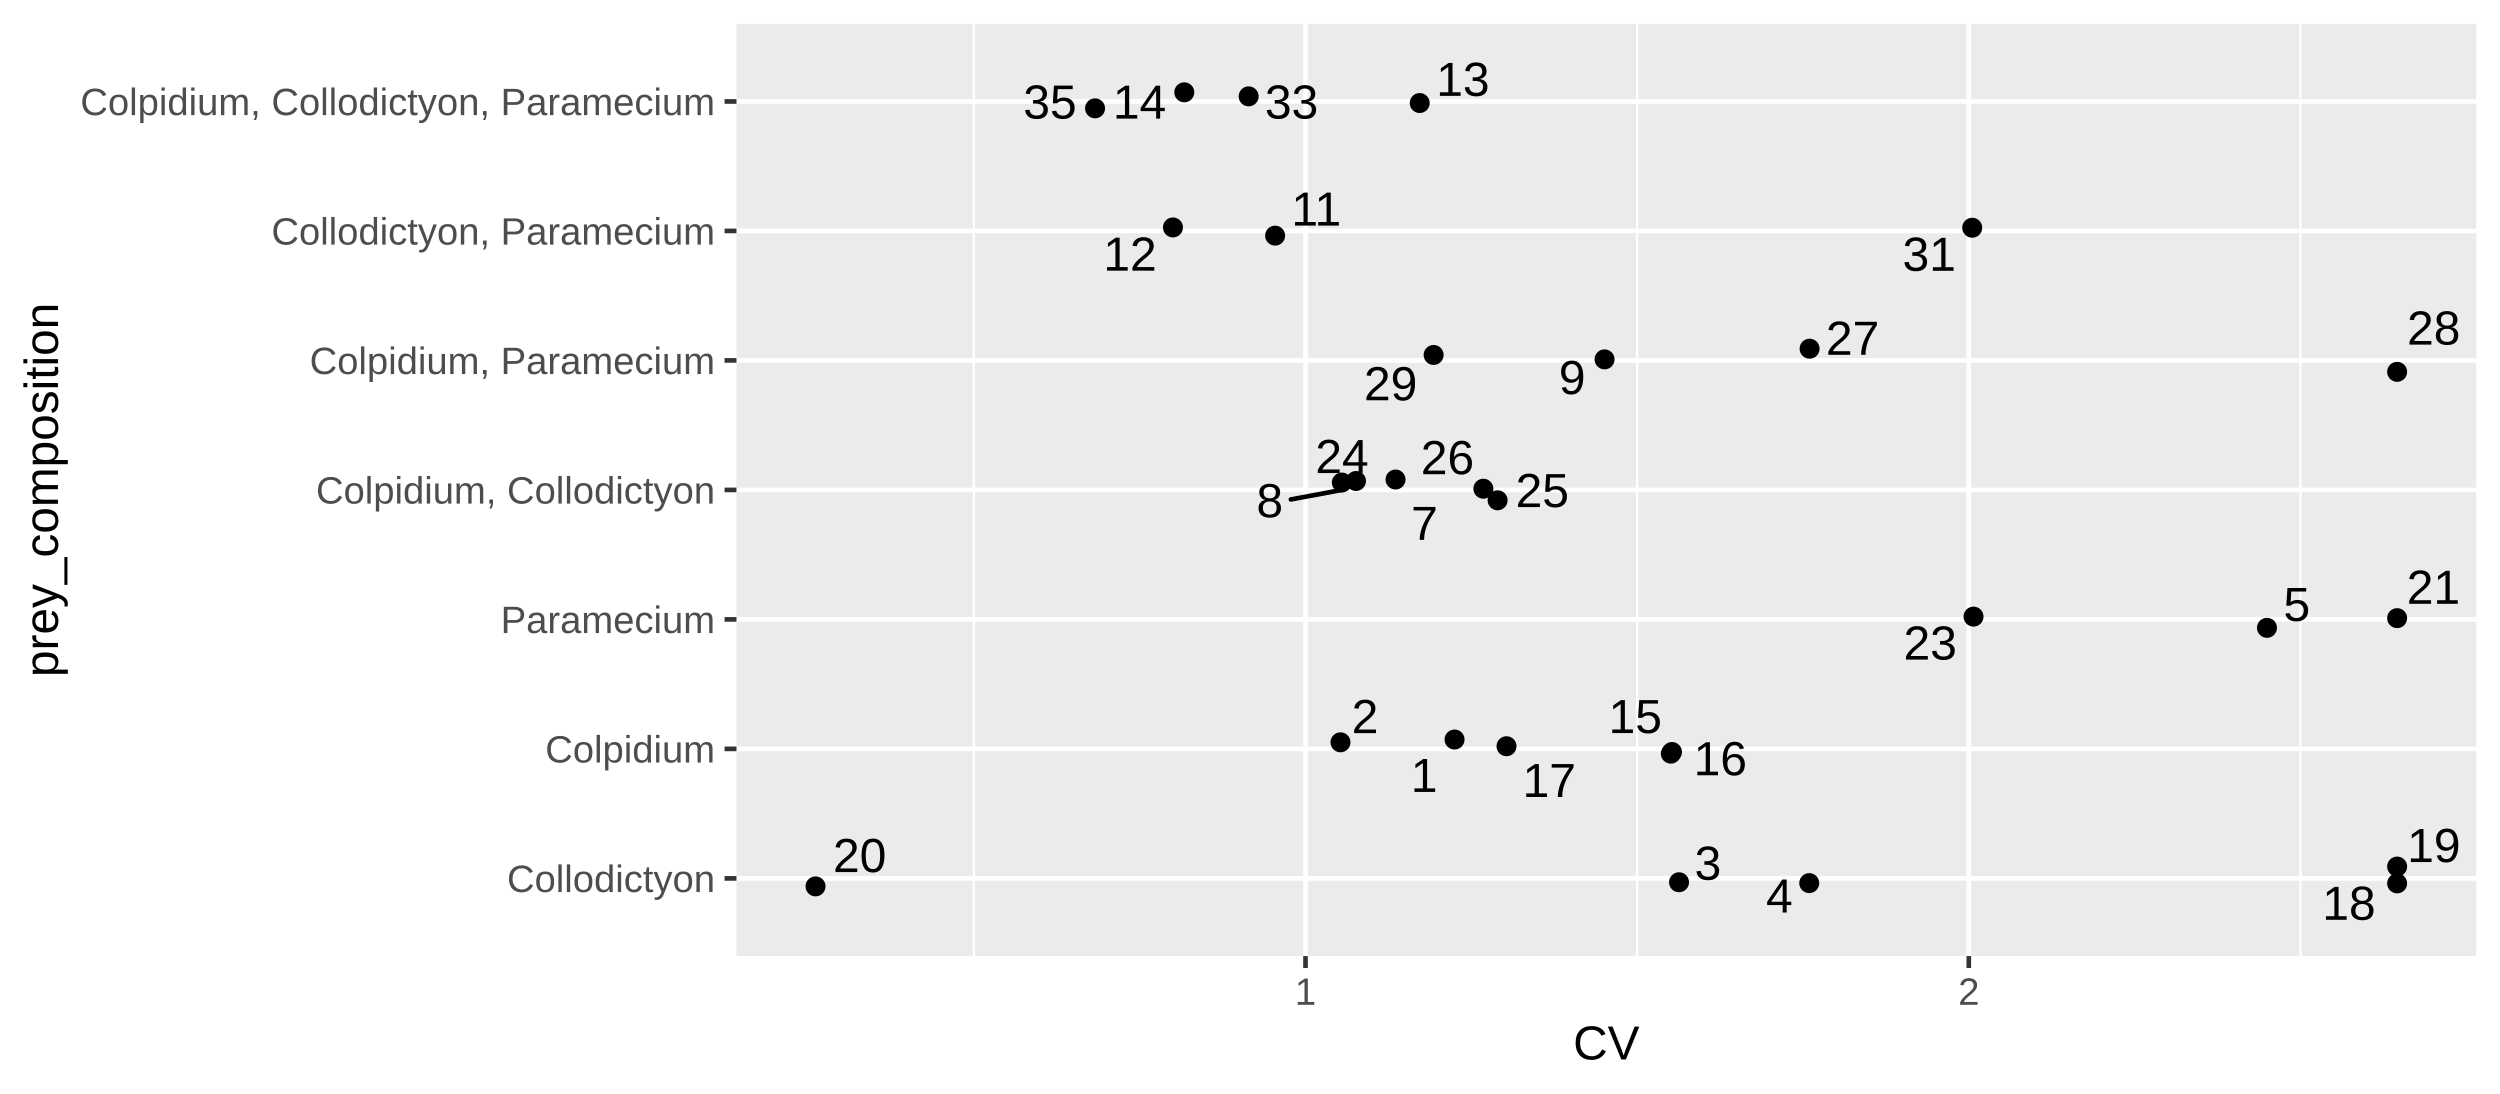
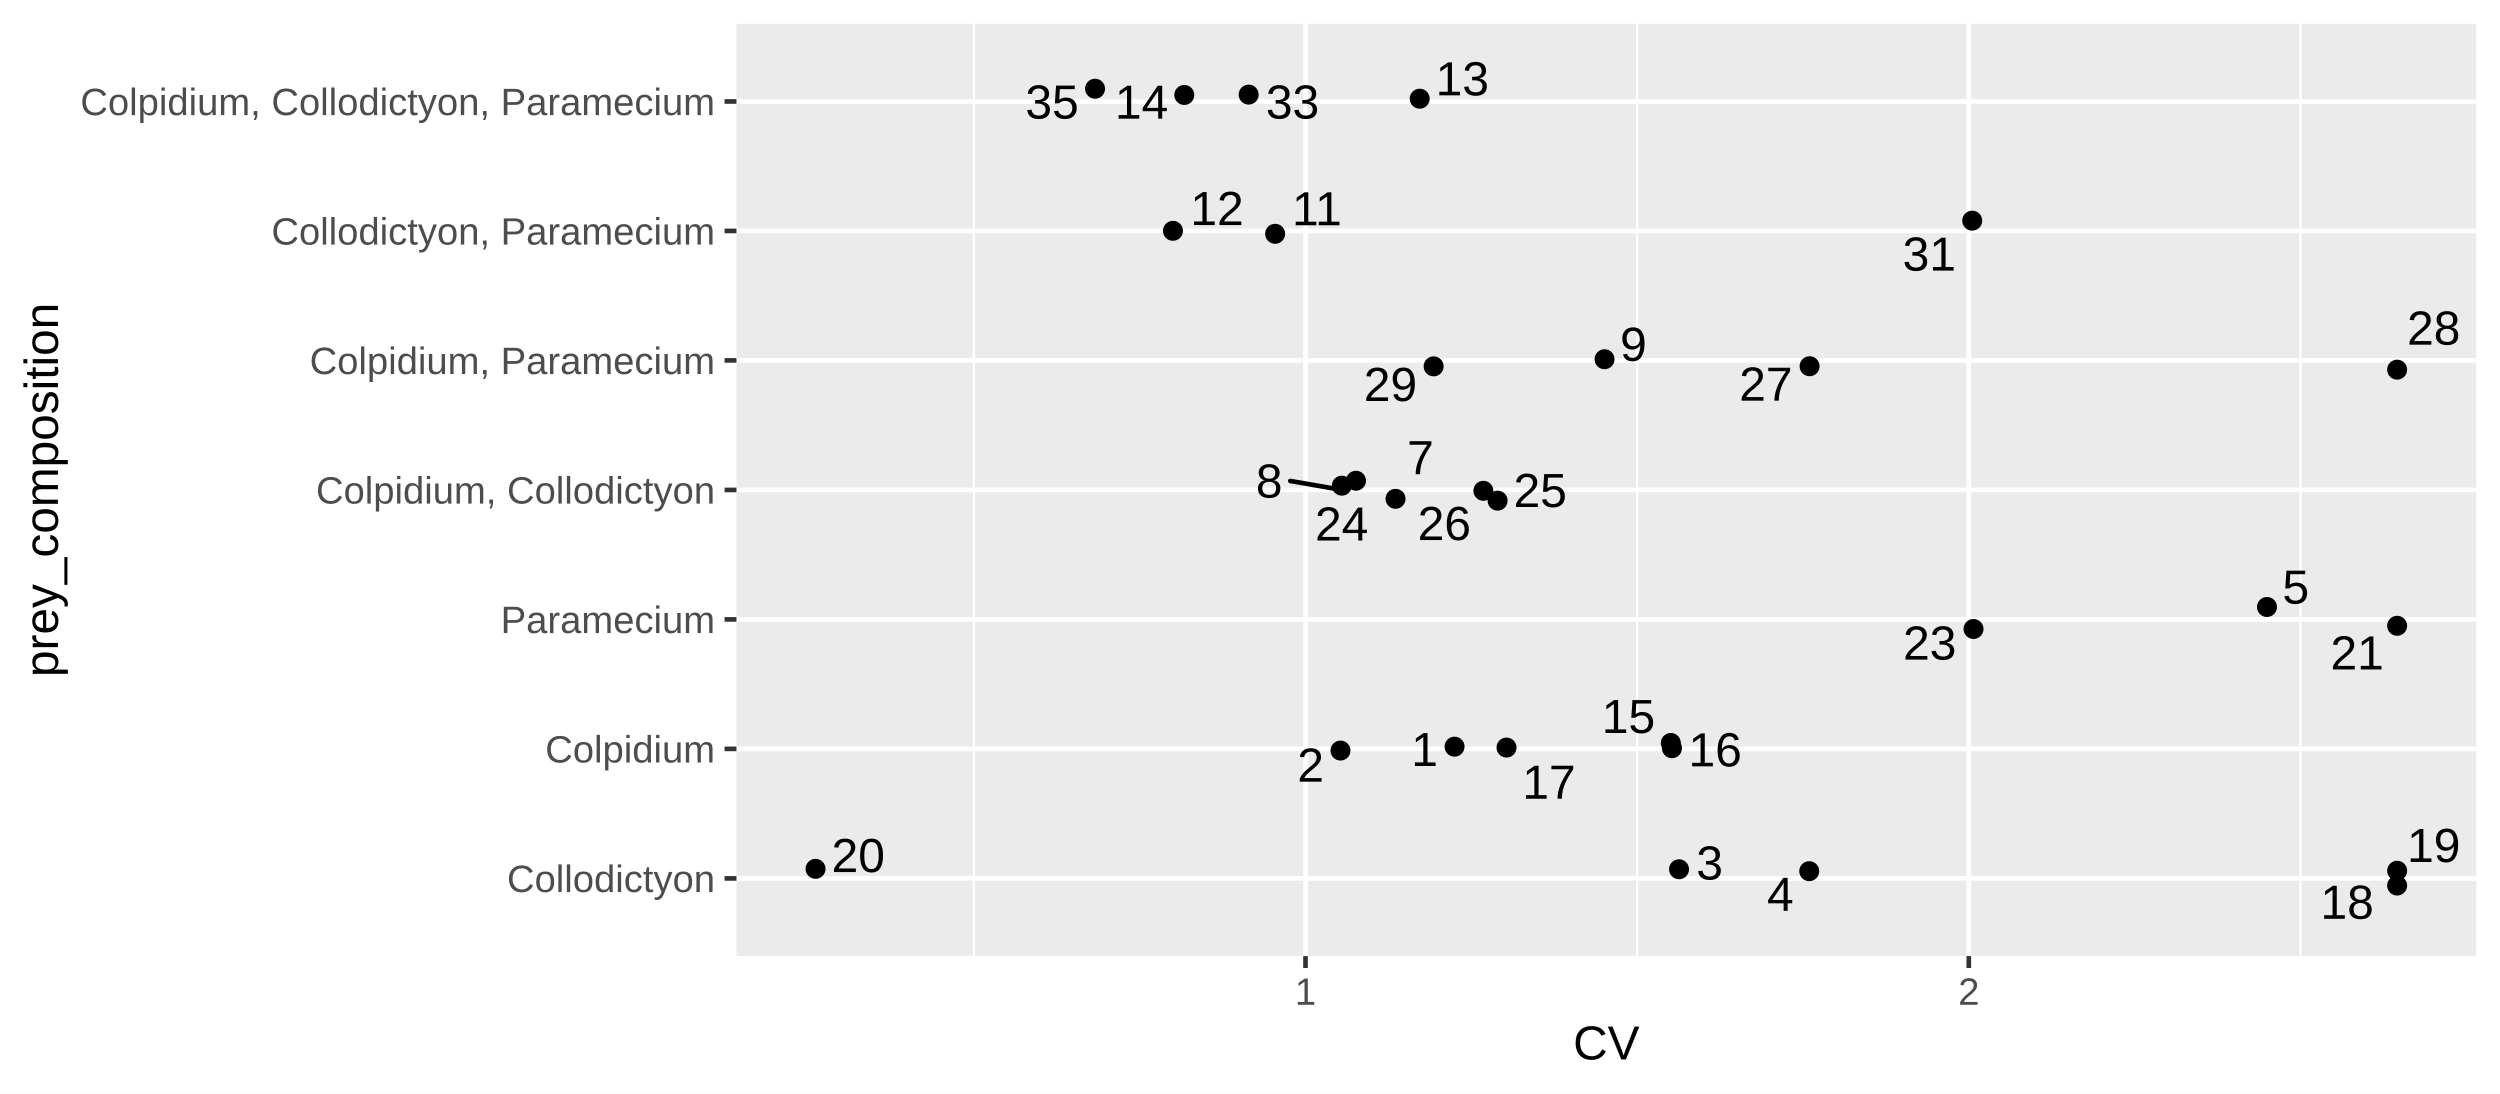
<svg xmlns="http://www.w3.org/2000/svg" viewBox="0 0 576.00 252.00">
  <defs>
    <style type="text/css">
    line, polyline, polygon, path, rect, circle {
      fill: none;
      stroke: #000000;
      stroke-linecap: round;
      stroke-linejoin: round;
      stroke-miterlimit: 10.00;
    }
  </style>
  </defs>
  <rect width="100%" height="100%" style="stroke: none; fill: #FFFFFF;" />
  <rect x="0.00" y="0.00" width="576.00" height="252.00" style="stroke-width: 1.07; stroke: none;" />
  <defs>
    <clipPath id="cpMTY5LjY4fDU3MC41MnwyMjAuMjh8NS40OA==">
      <rect x="169.68" y="5.48" width="400.84" height="214.80" />
    </clipPath>
  </defs>
  <rect x="169.68" y="5.48" width="400.84" height="214.80" style="stroke-width: 1.07; stroke: none; fill: #EBEBEB;" clip-path="url(#cpMTY5LjY4fDU3MC41MnwyMjAuMjh8NS40OA==)" />
  <polyline points="224.38,220.28 224.38,5.48 " style="stroke-width: 0.53; stroke: #FFFFFF; stroke-linecap: butt;" clip-path="url(#cpMTY5LjY4fDU3MC41MnwyMjAuMjh8NS40OA==)" />
  <polyline points="377.20,220.28 377.20,5.48 " style="stroke-width: 0.53; stroke: #FFFFFF; stroke-linecap: butt;" clip-path="url(#cpMTY5LjY4fDU3MC41MnwyMjAuMjh8NS40OA==)" />
  <polyline points="530.03,220.28 530.03,5.48 " style="stroke-width: 0.53; stroke: #FFFFFF; stroke-linecap: butt;" clip-path="url(#cpMTY5LjY4fDU3MC41MnwyMjAuMjh8NS40OA==)" />
  <polyline points="169.68,202.38 570.52,202.38 " style="stroke-width: 1.07; stroke: #FFFFFF; stroke-linecap: butt;" clip-path="url(#cpMTY5LjY4fDU3MC41MnwyMjAuMjh8NS40OA==)" />
  <polyline points="169.68,172.54 570.52,172.54 " style="stroke-width: 1.07; stroke: #FFFFFF; stroke-linecap: butt;" clip-path="url(#cpMTY5LjY4fDU3MC41MnwyMjAuMjh8NS40OA==)" />
  <polyline points="169.68,142.71 570.52,142.71 " style="stroke-width: 1.07; stroke: #FFFFFF; stroke-linecap: butt;" clip-path="url(#cpMTY5LjY4fDU3MC41MnwyMjAuMjh8NS40OA==)" />
  <polyline points="169.68,112.88 570.52,112.88 " style="stroke-width: 1.07; stroke: #FFFFFF; stroke-linecap: butt;" clip-path="url(#cpMTY5LjY4fDU3MC41MnwyMjAuMjh8NS40OA==)" />
  <polyline points="169.68,83.04 570.52,83.04 " style="stroke-width: 1.07; stroke: #FFFFFF; stroke-linecap: butt;" clip-path="url(#cpMTY5LjY4fDU3MC41MnwyMjAuMjh8NS40OA==)" />
  <polyline points="169.68,53.21 570.52,53.21 " style="stroke-width: 1.07; stroke: #FFFFFF; stroke-linecap: butt;" clip-path="url(#cpMTY5LjY4fDU3MC41MnwyMjAuMjh8NS40OA==)" />
  <polyline points="169.68,23.38 570.52,23.38 " style="stroke-width: 1.07; stroke: #FFFFFF; stroke-linecap: butt;" clip-path="url(#cpMTY5LjY4fDU3MC41MnwyMjAuMjh8NS40OA==)" />
  <polyline points="300.79,220.28 300.79,5.48 " style="stroke-width: 1.07; stroke: #FFFFFF; stroke-linecap: butt;" clip-path="url(#cpMTY5LjY4fDU3MC41MnwyMjAuMjh8NS40OA==)" />
  <polyline points="453.61,220.28 453.61,5.48 " style="stroke-width: 1.07; stroke: #FFFFFF; stroke-linecap: butt;" clip-path="url(#cpMTY5LjY4fDU3MC41MnwyMjAuMjh8NS40OA==)" />
-   <circle cx="335.13" cy="170.39" r="1.95" style="stroke-width: 0.71; fill: #000000;" clip-path="url(#cpMTY5LjY4fDU3MC41MnwyMjAuMjh8NS40OA==)" />
-   <circle cx="308.85" cy="171.03" r="1.95" style="stroke-width: 0.71; fill: #000000;" clip-path="url(#cpMTY5LjY4fDU3MC41MnwyMjAuMjh8NS40OA==)" />
-   <circle cx="386.85" cy="203.27" r="1.95" style="stroke-width: 0.71; fill: #000000;" clip-path="url(#cpMTY5LjY4fDU3MC41MnwyMjAuMjh8NS40OA==)" />
-   <circle cx="416.85" cy="203.47" r="1.95" style="stroke-width: 0.71; fill: #000000;" clip-path="url(#cpMTY5LjY4fDU3MC41MnwyMjAuMjh8NS40OA==)" />
-   <circle cx="522.31" cy="144.65" r="1.95" style="stroke-width: 0.71; fill: #000000;" clip-path="url(#cpMTY5LjY4fDU3MC41MnwyMjAuMjh8NS40OA==)" />
-   <circle cx="321.53" cy="110.48" r="1.95" style="stroke-width: 0.71; fill: #000000;" clip-path="url(#cpMTY5LjY4fDU3MC41MnwyMjAuMjh8NS40OA==)" />
-   <circle cx="309.16" cy="111.17" r="1.95" style="stroke-width: 0.71; fill: #000000;" clip-path="url(#cpMTY5LjY4fDU3MC41MnwyMjAuMjh8NS40OA==)" />
-   <circle cx="369.69" cy="82.80" r="1.95" style="stroke-width: 0.71; fill: #000000;" clip-path="url(#cpMTY5LjY4fDU3MC41MnwyMjAuMjh8NS40OA==)" />
-   <circle cx="293.79" cy="54.29" r="1.95" style="stroke-width: 0.71; fill: #000000;" clip-path="url(#cpMTY5LjY4fDU3MC41MnwyMjAuMjh8NS40OA==)" />
-   <circle cx="270.25" cy="52.40" r="1.95" style="stroke-width: 0.71; fill: #000000;" clip-path="url(#cpMTY5LjY4fDU3MC41MnwyMjAuMjh8NS40OA==)" />
-   <circle cx="327.10" cy="23.74" r="1.95" style="stroke-width: 0.71; fill: #000000;" clip-path="url(#cpMTY5LjY4fDU3MC41MnwyMjAuMjh8NS40OA==)" />
-   <circle cx="272.86" cy="21.27" r="1.95" style="stroke-width: 0.71; fill: #000000;" clip-path="url(#cpMTY5LjY4fDU3MC41MnwyMjAuMjh8NS40OA==)" />
-   <circle cx="384.96" cy="173.64" r="1.95" style="stroke-width: 0.71; fill: #000000;" clip-path="url(#cpMTY5LjY4fDU3MC41MnwyMjAuMjh8NS40OA==)" />
-   <circle cx="385.22" cy="173.26" r="1.95" style="stroke-width: 0.71; fill: #000000;" clip-path="url(#cpMTY5LjY4fDU3MC41MnwyMjAuMjh8NS40OA==)" />
-   <circle cx="347.10" cy="171.93" r="1.95" style="stroke-width: 0.71; fill: #000000;" clip-path="url(#cpMTY5LjY4fDU3MC41MnwyMjAuMjh8NS40OA==)" />
-   <circle cx="552.30" cy="203.53" r="1.95" style="stroke-width: 0.71; fill: #000000;" clip-path="url(#cpMTY5LjY4fDU3MC41MnwyMjAuMjh8NS40OA==)" />
-   <circle cx="552.30" cy="199.66" r="1.95" style="stroke-width: 0.71; fill: #000000;" clip-path="url(#cpMTY5LjY4fDU3MC41MnwyMjAuMjh8NS40OA==)" />
-   <circle cx="187.90" cy="204.22" r="1.95" style="stroke-width: 0.71; fill: #000000;" clip-path="url(#cpMTY5LjY4fDU3MC41MnwyMjAuMjh8NS40OA==)" />
-   <circle cx="552.30" cy="142.42" r="1.95" style="stroke-width: 0.71; fill: #000000;" clip-path="url(#cpMTY5LjY4fDU3MC41MnwyMjAuMjh8NS40OA==)" />
-   <circle cx="454.70" cy="142.07" r="1.95" style="stroke-width: 0.71; fill: #000000;" clip-path="url(#cpMTY5LjY4fDU3MC41MnwyMjAuMjh8NS40OA==)" />
-   <circle cx="312.42" cy="110.82" r="1.95" style="stroke-width: 0.71; fill: #000000;" clip-path="url(#cpMTY5LjY4fDU3MC41MnwyMjAuMjh8NS40OA==)" />
-   <circle cx="345.05" cy="115.27" r="1.95" style="stroke-width: 0.71; fill: #000000;" clip-path="url(#cpMTY5LjY4fDU3MC41MnwyMjAuMjh8NS40OA==)" />
-   <circle cx="341.77" cy="112.60" r="1.95" style="stroke-width: 0.71; fill: #000000;" clip-path="url(#cpMTY5LjY4fDU3MC41MnwyMjAuMjh8NS40OA==)" />
-   <circle cx="416.93" cy="80.34" r="1.95" style="stroke-width: 0.71; fill: #000000;" clip-path="url(#cpMTY5LjY4fDU3MC41MnwyMjAuMjh8NS40OA==)" />
-   <circle cx="552.30" cy="85.67" r="1.95" style="stroke-width: 0.71; fill: #000000;" clip-path="url(#cpMTY5LjY4fDU3MC41MnwyMjAuMjh8NS40OA==)" />
-   <circle cx="330.31" cy="81.78" r="1.95" style="stroke-width: 0.71; fill: #000000;" clip-path="url(#cpMTY5LjY4fDU3MC41MnwyMjAuMjh8NS40OA==)" />
-   <circle cx="454.40" cy="52.47" r="1.95" style="stroke-width: 0.71; fill: #000000;" clip-path="url(#cpMTY5LjY4fDU3MC41MnwyMjAuMjh8NS40OA==)" />
-   <circle cx="287.69" cy="22.20" r="1.95" style="stroke-width: 0.71; fill: #000000;" clip-path="url(#cpMTY5LjY4fDU3MC41MnwyMjAuMjh8NS40OA==)" />
-   <circle cx="252.30" cy="24.96" r="1.95" style="stroke-width: 0.71; fill: #000000;" clip-path="url(#cpMTY5LjY4fDU3MC41MnwyMjAuMjh8NS40OA==)" />
+   <circle cx="335.13" cy="172.03" r="1.95" style="stroke-width: 0.71; fill: #000000;" clip-path="url(#cpMTY5LjY4fDU3MC41MnwyMjAuMjh8NS40OA==)" />
+   <circle cx="308.85" cy="172.93" r="1.95" style="stroke-width: 0.71; fill: #000000;" clip-path="url(#cpMTY5LjY4fDU3MC41MnwyMjAuMjh8NS40OA==)" />
+   <circle cx="386.85" cy="200.28" r="1.95" style="stroke-width: 0.71; fill: #000000;" clip-path="url(#cpMTY5LjY4fDU3MC41MnwyMjAuMjh8NS40OA==)" />
+   <circle cx="416.85" cy="200.72" r="1.95" style="stroke-width: 0.71; fill: #000000;" clip-path="url(#cpMTY5LjY4fDU3MC41MnwyMjAuMjh8NS40OA==)" />
+   <circle cx="522.31" cy="139.85" r="1.95" style="stroke-width: 0.71; fill: #000000;" clip-path="url(#cpMTY5LjY4fDU3MC41MnwyMjAuMjh8NS40OA==)" />
+   <circle cx="321.53" cy="114.92" r="1.95" style="stroke-width: 0.71; fill: #000000;" clip-path="url(#cpMTY5LjY4fDU3MC41MnwyMjAuMjh8NS40OA==)" />
+   <circle cx="309.16" cy="111.90" r="1.95" style="stroke-width: 0.71; fill: #000000;" clip-path="url(#cpMTY5LjY4fDU3MC41MnwyMjAuMjh8NS40OA==)" />
+   <circle cx="369.69" cy="82.77" r="1.95" style="stroke-width: 0.71; fill: #000000;" clip-path="url(#cpMTY5LjY4fDU3MC41MnwyMjAuMjh8NS40OA==)" />
+   <circle cx="293.79" cy="53.87" r="1.95" style="stroke-width: 0.71; fill: #000000;" clip-path="url(#cpMTY5LjY4fDU3MC41MnwyMjAuMjh8NS40OA==)" />
+   <circle cx="270.25" cy="53.18" r="1.95" style="stroke-width: 0.71; fill: #000000;" clip-path="url(#cpMTY5LjY4fDU3MC41MnwyMjAuMjh8NS40OA==)" />
+   <circle cx="327.10" cy="22.74" r="1.95" style="stroke-width: 0.71; fill: #000000;" clip-path="url(#cpMTY5LjY4fDU3MC41MnwyMjAuMjh8NS40OA==)" />
+   <circle cx="272.86" cy="21.88" r="1.95" style="stroke-width: 0.71; fill: #000000;" clip-path="url(#cpMTY5LjY4fDU3MC41MnwyMjAuMjh8NS40OA==)" />
+   <circle cx="384.96" cy="171.18" r="1.95" style="stroke-width: 0.71; fill: #000000;" clip-path="url(#cpMTY5LjY4fDU3MC41MnwyMjAuMjh8NS40OA==)" />
+   <circle cx="385.22" cy="172.39" r="1.95" style="stroke-width: 0.71; fill: #000000;" clip-path="url(#cpMTY5LjY4fDU3MC41MnwyMjAuMjh8NS40OA==)" />
+   <circle cx="347.10" cy="172.24" r="1.95" style="stroke-width: 0.71; fill: #000000;" clip-path="url(#cpMTY5LjY4fDU3MC41MnwyMjAuMjh8NS40OA==)" />
+   <circle cx="552.30" cy="200.62" r="1.95" style="stroke-width: 0.71; fill: #000000;" clip-path="url(#cpMTY5LjY4fDU3MC41MnwyMjAuMjh8NS40OA==)" />
+   <circle cx="552.30" cy="204.03" r="1.95" style="stroke-width: 0.71; fill: #000000;" clip-path="url(#cpMTY5LjY4fDU3MC41MnwyMjAuMjh8NS40OA==)" />
+   <circle cx="187.90" cy="200.18" r="1.95" style="stroke-width: 0.71; fill: #000000;" clip-path="url(#cpMTY5LjY4fDU3MC41MnwyMjAuMjh8NS40OA==)" />
+   <circle cx="552.30" cy="144.18" r="1.95" style="stroke-width: 0.71; fill: #000000;" clip-path="url(#cpMTY5LjY4fDU3MC41MnwyMjAuMjh8NS40OA==)" />
+   <circle cx="454.70" cy="144.92" r="1.95" style="stroke-width: 0.71; fill: #000000;" clip-path="url(#cpMTY5LjY4fDU3MC41MnwyMjAuMjh8NS40OA==)" />
+   <circle cx="312.42" cy="110.76" r="1.95" style="stroke-width: 0.71; fill: #000000;" clip-path="url(#cpMTY5LjY4fDU3MC41MnwyMjAuMjh8NS40OA==)" />
+   <circle cx="345.05" cy="115.35" r="1.95" style="stroke-width: 0.71; fill: #000000;" clip-path="url(#cpMTY5LjY4fDU3MC41MnwyMjAuMjh8NS40OA==)" />
+   <circle cx="341.77" cy="113.08" r="1.95" style="stroke-width: 0.71; fill: #000000;" clip-path="url(#cpMTY5LjY4fDU3MC41MnwyMjAuMjh8NS40OA==)" />
+   <circle cx="416.93" cy="84.38" r="1.95" style="stroke-width: 0.71; fill: #000000;" clip-path="url(#cpMTY5LjY4fDU3MC41MnwyMjAuMjh8NS40OA==)" />
+   <circle cx="552.30" cy="85.17" r="1.95" style="stroke-width: 0.71; fill: #000000;" clip-path="url(#cpMTY5LjY4fDU3MC41MnwyMjAuMjh8NS40OA==)" />
+   <circle cx="330.31" cy="84.41" r="1.95" style="stroke-width: 0.71; fill: #000000;" clip-path="url(#cpMTY5LjY4fDU3MC41MnwyMjAuMjh8NS40OA==)" />
+   <circle cx="454.40" cy="50.84" r="1.95" style="stroke-width: 0.71; fill: #000000;" clip-path="url(#cpMTY5LjY4fDU3MC41MnwyMjAuMjh8NS40OA==)" />
+   <circle cx="287.69" cy="21.80" r="1.95" style="stroke-width: 0.71; fill: #000000;" clip-path="url(#cpMTY5LjY4fDU3MC41MnwyMjAuMjh8NS40OA==)" />
+   <circle cx="252.30" cy="20.44" r="1.95" style="stroke-width: 0.71; fill: #000000;" clip-path="url(#cpMTY5LjY4fDU3MC41MnwyMjAuMjh8NS40OA==)" />
  <g clip-path="url(#cpMTY5LjY4fDU3MC41MnwyMjAuMjh8NS40OA==)">
-     <text x="325.05" y="182.47" style="font-size: 11.04px; font-family: Arial;" textLength="6.14px" lengthAdjust="spacingAndGlyphs">1</text>
+     <text x="325.15" y="176.49" style="font-size: 11.04px; font-family: Arial;" textLength="6.14px" lengthAdjust="spacingAndGlyphs">1</text>
  </g>
  <g clip-path="url(#cpMTY5LjY4fDU3MC41MnwyMjAuMjh8NS40OA==)">
-     <text x="311.43" y="168.91" style="font-size: 11.04px; font-family: Arial;" textLength="6.14px" lengthAdjust="spacingAndGlyphs">2</text>
+     <text x="298.90" y="180.10" style="font-size: 11.04px; font-family: Arial;" textLength="6.14px" lengthAdjust="spacingAndGlyphs">2</text>
  </g>
  <g clip-path="url(#cpMTY5LjY4fDU3MC41MnwyMjAuMjh8NS40OA==)">
-     <text x="390.44" y="202.70" style="font-size: 11.04px; font-family: Arial;" textLength="6.14px" lengthAdjust="spacingAndGlyphs">3</text>
+     <text x="390.83" y="202.65" style="font-size: 11.04px; font-family: Arial;" textLength="6.14px" lengthAdjust="spacingAndGlyphs">3</text>
  </g>
  <g clip-path="url(#cpMTY5LjY4fDU3MC41MnwyMjAuMjh8NS40OA==)">
-     <text x="406.90" y="210.24" style="font-size: 11.04px; font-family: Arial;" textLength="6.14px" lengthAdjust="spacingAndGlyphs">4</text>
+     <text x="407.12" y="209.85" style="font-size: 11.04px; font-family: Arial;" textLength="6.14px" lengthAdjust="spacingAndGlyphs">4</text>
  </g>
  <g clip-path="url(#cpMTY5LjY4fDU3MC41MnwyMjAuMjh8NS40OA==)">
-     <text x="526.11" y="143.07" style="font-size: 11.04px; font-family: Arial;" textLength="6.14px" lengthAdjust="spacingAndGlyphs">5</text>
+     <text x="525.88" y="139.08" style="font-size: 11.04px; font-family: Arial;" textLength="6.14px" lengthAdjust="spacingAndGlyphs">5</text>
  </g>
  <g clip-path="url(#cpMTY5LjY4fDU3MC41MnwyMjAuMjh8NS40OA==)">
-     <text x="325.13" y="124.39" style="font-size: 11.04px; font-family: Arial;" textLength="6.14px" lengthAdjust="spacingAndGlyphs">7</text>
+     <text x="324.20" y="109.25" style="font-size: 11.04px; font-family: Arial;" textLength="6.14px" lengthAdjust="spacingAndGlyphs">7</text>
  </g>
-   <line x1="297.42" y1="115.07" x2="309.16" y2="112.88" style="stroke-width: 1.07;" clip-path="url(#cpMTY5LjY4fDU3MC41MnwyMjAuMjh8NS40OA==)" />
+   <line x1="297.29" y1="110.81" x2="309.16" y2="112.88" style="stroke-width: 1.07;" clip-path="url(#cpMTY5LjY4fDU3MC41MnwyMjAuMjh8NS40OA==)" />
  <g clip-path="url(#cpMTY5LjY4fDU3MC41MnwyMjAuMjh8NS40OA==)">
-     <text x="289.48" y="119.17" style="font-size: 11.04px; font-family: Arial;" textLength="6.14px" lengthAdjust="spacingAndGlyphs">8</text>
+     <text x="289.35" y="114.65" style="font-size: 11.04px; font-family: Arial;" textLength="6.14px" lengthAdjust="spacingAndGlyphs">8</text>
  </g>
  <g clip-path="url(#cpMTY5LjY4fDU3MC41MnwyMjAuMjh8NS40OA==)">
-     <text x="359.16" y="90.80" style="font-size: 11.04px; font-family: Arial;" textLength="6.14px" lengthAdjust="spacingAndGlyphs">9</text>
+     <text x="373.27" y="83.14" style="font-size: 11.04px; font-family: Arial;" textLength="6.14px" lengthAdjust="spacingAndGlyphs">9</text>
  </g>
  <g clip-path="url(#cpMTY5LjY4fDU3MC41MnwyMjAuMjh8NS40OA==)">
-     <text x="297.54" y="51.98" style="font-size: 11.04px; font-family: Arial;" textLength="12.28px" lengthAdjust="spacingAndGlyphs">11</text>
+     <text x="297.68" y="51.91" style="font-size: 11.04px; font-family: Arial;" textLength="12.28px" lengthAdjust="spacingAndGlyphs">11</text>
  </g>
  <g clip-path="url(#cpMTY5LjY4fDU3MC41MnwyMjAuMjh8NS40OA==)">
-     <text x="254.21" y="62.36" style="font-size: 11.04px; font-family: Arial;" textLength="12.28px" lengthAdjust="spacingAndGlyphs">12</text>
+     <text x="274.26" y="51.85" style="font-size: 11.04px; font-family: Arial;" textLength="12.28px" lengthAdjust="spacingAndGlyphs">12</text>
  </g>
  <g clip-path="url(#cpMTY5LjY4fDU3MC41MnwyMjAuMjh8NS40OA==)">
-     <text x="330.91" y="22.09" style="font-size: 11.04px; font-family: Arial;" textLength="12.28px" lengthAdjust="spacingAndGlyphs">13</text>
+     <text x="330.78" y="21.97" style="font-size: 11.04px; font-family: Arial;" textLength="12.28px" lengthAdjust="spacingAndGlyphs">13</text>
  </g>
  <g clip-path="url(#cpMTY5LjY4fDU3MC41MnwyMjAuMjh8NS40OA==)">
-     <text x="256.41" y="27.33" style="font-size: 11.04px; font-family: Arial;" textLength="12.28px" lengthAdjust="spacingAndGlyphs">14</text>
+     <text x="256.88" y="27.34" style="font-size: 11.04px; font-family: Arial;" textLength="12.28px" lengthAdjust="spacingAndGlyphs">14</text>
  </g>
  <g clip-path="url(#cpMTY5LjY4fDU3MC41MnwyMjAuMjh8NS40OA==)">
-     <text x="370.62" y="168.90" style="font-size: 11.04px; font-family: Arial;" textLength="12.28px" lengthAdjust="spacingAndGlyphs">15</text>
+     <text x="369.06" y="168.88" style="font-size: 11.04px; font-family: Arial;" textLength="12.28px" lengthAdjust="spacingAndGlyphs">15</text>
  </g>
  <g clip-path="url(#cpMTY5LjY4fDU3MC41MnwyMjAuMjh8NS40OA==)">
-     <text x="390.22" y="178.62" style="font-size: 11.04px; font-family: Arial;" textLength="12.28px" lengthAdjust="spacingAndGlyphs">16</text>
+     <text x="389.03" y="176.57" style="font-size: 11.04px; font-family: Arial;" textLength="12.28px" lengthAdjust="spacingAndGlyphs">16</text>
  </g>
  <g clip-path="url(#cpMTY5LjY4fDU3MC41MnwyMjAuMjh8NS40OA==)">
-     <text x="350.81" y="183.63" style="font-size: 11.04px; font-family: Arial;" textLength="12.28px" lengthAdjust="spacingAndGlyphs">17</text>
+     <text x="350.74" y="184.02" style="font-size: 11.04px; font-family: Arial;" textLength="12.28px" lengthAdjust="spacingAndGlyphs">17</text>
  </g>
  <g clip-path="url(#cpMTY5LjY4fDU3MC41MnwyMjAuMjh8NS40OA==)">
-     <text x="535.06" y="211.92" style="font-size: 11.04px; font-family: Arial;" textLength="12.28px" lengthAdjust="spacingAndGlyphs">18</text>
+     <text x="534.64" y="211.69" style="font-size: 11.04px; font-family: Arial;" textLength="12.28px" lengthAdjust="spacingAndGlyphs">18</text>
  </g>
  <g clip-path="url(#cpMTY5LjY4fDU3MC41MnwyMjAuMjh8NS40OA==)">
-     <text x="554.62" y="198.62" style="font-size: 11.04px; font-family: Arial;" textLength="12.28px" lengthAdjust="spacingAndGlyphs">19</text>
+     <text x="554.59" y="198.61" style="font-size: 11.04px; font-family: Arial;" textLength="12.28px" lengthAdjust="spacingAndGlyphs">19</text>
  </g>
  <g clip-path="url(#cpMTY5LjY4fDU3MC41MnwyMjAuMjh8NS40OA==)">
-     <text x="191.92" y="200.93" style="font-size: 11.04px; font-family: Arial;" textLength="12.28px" lengthAdjust="spacingAndGlyphs">20</text>
+     <text x="191.59" y="200.93" style="font-size: 11.04px; font-family: Arial;" textLength="12.28px" lengthAdjust="spacingAndGlyphs">20</text>
  </g>
  <g clip-path="url(#cpMTY5LjY4fDU3MC41MnwyMjAuMjh8NS40OA==)">
-     <text x="554.52" y="139.11" style="font-size: 11.04px; font-family: Arial;" textLength="12.28px" lengthAdjust="spacingAndGlyphs">21</text>
+     <text x="536.94" y="154.24" style="font-size: 11.04px; font-family: Arial;" textLength="12.28px" lengthAdjust="spacingAndGlyphs">21</text>
  </g>
  <g clip-path="url(#cpMTY5LjY4fDU3MC41MnwyMjAuMjh8NS40OA==)">
-     <text x="438.58" y="151.97" style="font-size: 11.04px; font-family: Arial;" textLength="12.28px" lengthAdjust="spacingAndGlyphs">23</text>
+     <text x="438.47" y="151.97" style="font-size: 11.04px; font-family: Arial;" textLength="12.28px" lengthAdjust="spacingAndGlyphs">23</text>
  </g>
  <g clip-path="url(#cpMTY5LjY4fDU3MC41MnwyMjAuMjh8NS40OA==)">
-     <text x="303.06" y="108.99" style="font-size: 11.04px; font-family: Arial;" textLength="12.28px" lengthAdjust="spacingAndGlyphs">24</text>
+     <text x="302.98" y="124.54" style="font-size: 11.04px; font-family: Arial;" textLength="12.28px" lengthAdjust="spacingAndGlyphs">24</text>
  </g>
  <g clip-path="url(#cpMTY5LjY4fDU3MC41MnwyMjAuMjh8NS40OA==)">
-     <text x="349.20" y="116.83" style="font-size: 11.04px; font-family: Arial;" textLength="12.28px" lengthAdjust="spacingAndGlyphs">25</text>
+     <text x="348.72" y="116.82" style="font-size: 11.04px; font-family: Arial;" textLength="12.28px" lengthAdjust="spacingAndGlyphs">25</text>
  </g>
  <g clip-path="url(#cpMTY5LjY4fDU3MC41MnwyMjAuMjh8NS40OA==)">
-     <text x="327.35" y="109.25" style="font-size: 11.04px; font-family: Arial;" textLength="12.28px" lengthAdjust="spacingAndGlyphs">26</text>
+     <text x="326.63" y="124.43" style="font-size: 11.04px; font-family: Arial;" textLength="12.28px" lengthAdjust="spacingAndGlyphs">26</text>
  </g>
  <g clip-path="url(#cpMTY5LjY4fDU3MC41MnwyMjAuMjh8NS40OA==)">
-     <text x="420.69" y="81.74" style="font-size: 11.04px; font-family: Arial;" textLength="12.28px" lengthAdjust="spacingAndGlyphs">27</text>
+     <text x="400.71" y="92.31" style="font-size: 11.04px; font-family: Arial;" textLength="12.28px" lengthAdjust="spacingAndGlyphs">27</text>
  </g>
  <g clip-path="url(#cpMTY5LjY4fDU3MC41MnwyMjAuMjh8NS40OA==)">
-     <text x="554.59" y="79.39" style="font-size: 11.04px; font-family: Arial;" textLength="12.28px" lengthAdjust="spacingAndGlyphs">28</text>
+     <text x="554.59" y="79.41" style="font-size: 11.04px; font-family: Arial;" textLength="12.28px" lengthAdjust="spacingAndGlyphs">28</text>
  </g>
  <g clip-path="url(#cpMTY5LjY4fDU3MC41MnwyMjAuMjh8NS40OA==)">
-     <text x="314.26" y="92.23" style="font-size: 11.04px; font-family: Arial;" textLength="12.28px" lengthAdjust="spacingAndGlyphs">29</text>
+     <text x="314.22" y="92.39" style="font-size: 11.04px; font-family: Arial;" textLength="12.28px" lengthAdjust="spacingAndGlyphs">29</text>
  </g>
  <g clip-path="url(#cpMTY5LjY4fDU3MC41MnwyMjAuMjh8NS40OA==)">
-     <text x="438.35" y="62.39" style="font-size: 11.04px; font-family: Arial;" textLength="12.28px" lengthAdjust="spacingAndGlyphs">31</text>
+     <text x="438.37" y="62.35" style="font-size: 11.04px; font-family: Arial;" textLength="12.28px" lengthAdjust="spacingAndGlyphs">31</text>
  </g>
  <g clip-path="url(#cpMTY5LjY4fDU3MC41MnwyMjAuMjh8NS40OA==)">
-     <text x="291.44" y="27.32" style="font-size: 11.04px; font-family: Arial;" textLength="12.28px" lengthAdjust="spacingAndGlyphs">33</text>
+     <text x="291.66" y="27.32" style="font-size: 11.04px; font-family: Arial;" textLength="12.28px" lengthAdjust="spacingAndGlyphs">33</text>
  </g>
  <g clip-path="url(#cpMTY5LjY4fDU3MC41MnwyMjAuMjh8NS40OA==)">
-     <text x="235.77" y="27.32" style="font-size: 11.04px; font-family: Arial;" textLength="12.28px" lengthAdjust="spacingAndGlyphs">35</text>
+     <text x="236.25" y="27.32" style="font-size: 11.04px; font-family: Arial;" textLength="12.28px" lengthAdjust="spacingAndGlyphs">35</text>
  </g>
  <defs>
    <clipPath id="cpMC4wMHw1NzYuMDB8MjUyLjAwfDAuMDA=">
      <rect x="0.00" y="0.00" width="576.00" height="252.00" />
    </clipPath>
  </defs>
  <g clip-path="url(#cpMC4wMHw1NzYuMDB8MjUyLjAwfDAuMDA=)">
    <text x="116.81" y="205.53" style="font-size: 8.80px; fill: #4D4D4D; font-family: Arial;" textLength="47.94px" lengthAdjust="spacingAndGlyphs">Collodictyon</text>
  </g>
  <g clip-path="url(#cpMC4wMHw1NzYuMDB8MjUyLjAwfDAuMDA=)">
    <text x="125.62" y="175.69" style="font-size: 8.80px; fill: #4D4D4D; font-family: Arial;" textLength="39.13px" lengthAdjust="spacingAndGlyphs">Colpidium</text>
  </g>
  <g clip-path="url(#cpMC4wMHw1NzYuMDB8MjUyLjAwfDAuMDA=)">
    <text x="115.36" y="145.86" style="font-size: 8.80px; fill: #4D4D4D; font-family: Arial;" textLength="49.39px" lengthAdjust="spacingAndGlyphs">Paramecium</text>
  </g>
  <g clip-path="url(#cpMC4wMHw1NzYuMDB8MjUyLjAwfDAuMDA=)">
    <text x="72.80" y="116.03" style="font-size: 8.80px; fill: #4D4D4D; font-family: Arial;" textLength="91.95px" lengthAdjust="spacingAndGlyphs">Colpidium, Collodictyon</text>
  </g>
  <g clip-path="url(#cpMC4wMHw1NzYuMDB8MjUyLjAwfDAuMDA=)">
    <text x="71.34" y="86.19" style="font-size: 8.80px; fill: #4D4D4D; font-family: Arial;" textLength="93.41px" lengthAdjust="spacingAndGlyphs">Colpidium, Paramecium</text>
  </g>
  <g clip-path="url(#cpMC4wMHw1NzYuMDB8MjUyLjAwfDAuMDA=)">
    <text x="62.53" y="56.36" style="font-size: 8.80px; fill: #4D4D4D; font-family: Arial;" textLength="102.22px" lengthAdjust="spacingAndGlyphs">Collodictyon, Paramecium</text>
  </g>
  <g clip-path="url(#cpMC4wMHw1NzYuMDB8MjUyLjAwfDAuMDA=)">
    <text x="18.51" y="26.53" style="font-size: 8.80px; fill: #4D4D4D; font-family: Arial;" textLength="146.24px" lengthAdjust="spacingAndGlyphs">Colpidium, Collodictyon, Paramecium</text>
  </g>
  <polyline points="166.94,202.38 169.68,202.38 " style="stroke-width: 1.07; stroke: #333333; stroke-linecap: butt;" clip-path="url(#cpMC4wMHw1NzYuMDB8MjUyLjAwfDAuMDA=)" />
  <polyline points="166.94,172.54 169.68,172.54 " style="stroke-width: 1.07; stroke: #333333; stroke-linecap: butt;" clip-path="url(#cpMC4wMHw1NzYuMDB8MjUyLjAwfDAuMDA=)" />
  <polyline points="166.94,142.71 169.68,142.71 " style="stroke-width: 1.07; stroke: #333333; stroke-linecap: butt;" clip-path="url(#cpMC4wMHw1NzYuMDB8MjUyLjAwfDAuMDA=)" />
  <polyline points="166.94,112.88 169.68,112.88 " style="stroke-width: 1.07; stroke: #333333; stroke-linecap: butt;" clip-path="url(#cpMC4wMHw1NzYuMDB8MjUyLjAwfDAuMDA=)" />
  <polyline points="166.94,83.04 169.68,83.04 " style="stroke-width: 1.07; stroke: #333333; stroke-linecap: butt;" clip-path="url(#cpMC4wMHw1NzYuMDB8MjUyLjAwfDAuMDA=)" />
  <polyline points="166.94,53.21 169.68,53.21 " style="stroke-width: 1.07; stroke: #333333; stroke-linecap: butt;" clip-path="url(#cpMC4wMHw1NzYuMDB8MjUyLjAwfDAuMDA=)" />
  <polyline points="166.94,23.38 169.68,23.38 " style="stroke-width: 1.07; stroke: #333333; stroke-linecap: butt;" clip-path="url(#cpMC4wMHw1NzYuMDB8MjUyLjAwfDAuMDA=)" />
  <polyline points="300.79,223.02 300.79,220.28 " style="stroke-width: 1.07; stroke: #333333; stroke-linecap: butt;" clip-path="url(#cpMC4wMHw1NzYuMDB8MjUyLjAwfDAuMDA=)" />
  <polyline points="453.61,223.02 453.61,220.28 " style="stroke-width: 1.07; stroke: #333333; stroke-linecap: butt;" clip-path="url(#cpMC4wMHw1NzYuMDB8MjUyLjAwfDAuMDA=)" />
  <g clip-path="url(#cpMC4wMHw1NzYuMDB8MjUyLjAwfDAuMDA=)">
    <text x="298.34" y="231.51" style="font-size: 8.80px; fill: #4D4D4D; font-family: Arial;" textLength="4.89px" lengthAdjust="spacingAndGlyphs">1</text>
  </g>
  <g clip-path="url(#cpMC4wMHw1NzYuMDB8MjUyLjAwfDAuMDA=)">
    <text x="451.17" y="231.51" style="font-size: 8.80px; fill: #4D4D4D; font-family: Arial;" textLength="4.89px" lengthAdjust="spacingAndGlyphs">2</text>
  </g>
  <g clip-path="url(#cpMC4wMHw1NzYuMDB8MjUyLjAwfDAuMDA=)">
    <text x="362.46" y="244.10" style="font-size: 11.00px; font-family: Arial;" textLength="15.28px" lengthAdjust="spacingAndGlyphs">CV</text>
  </g>
  <g clip-path="url(#cpMC4wMHw1NzYuMDB8MjUyLjAwfDAuMDA=)">
    <text transform="translate(13.35,155.98) rotate(-90)" style="font-size: 11.00px; font-family: Arial;" textLength="86.21px" lengthAdjust="spacingAndGlyphs">prey_composition</text>
  </g>
</svg>
